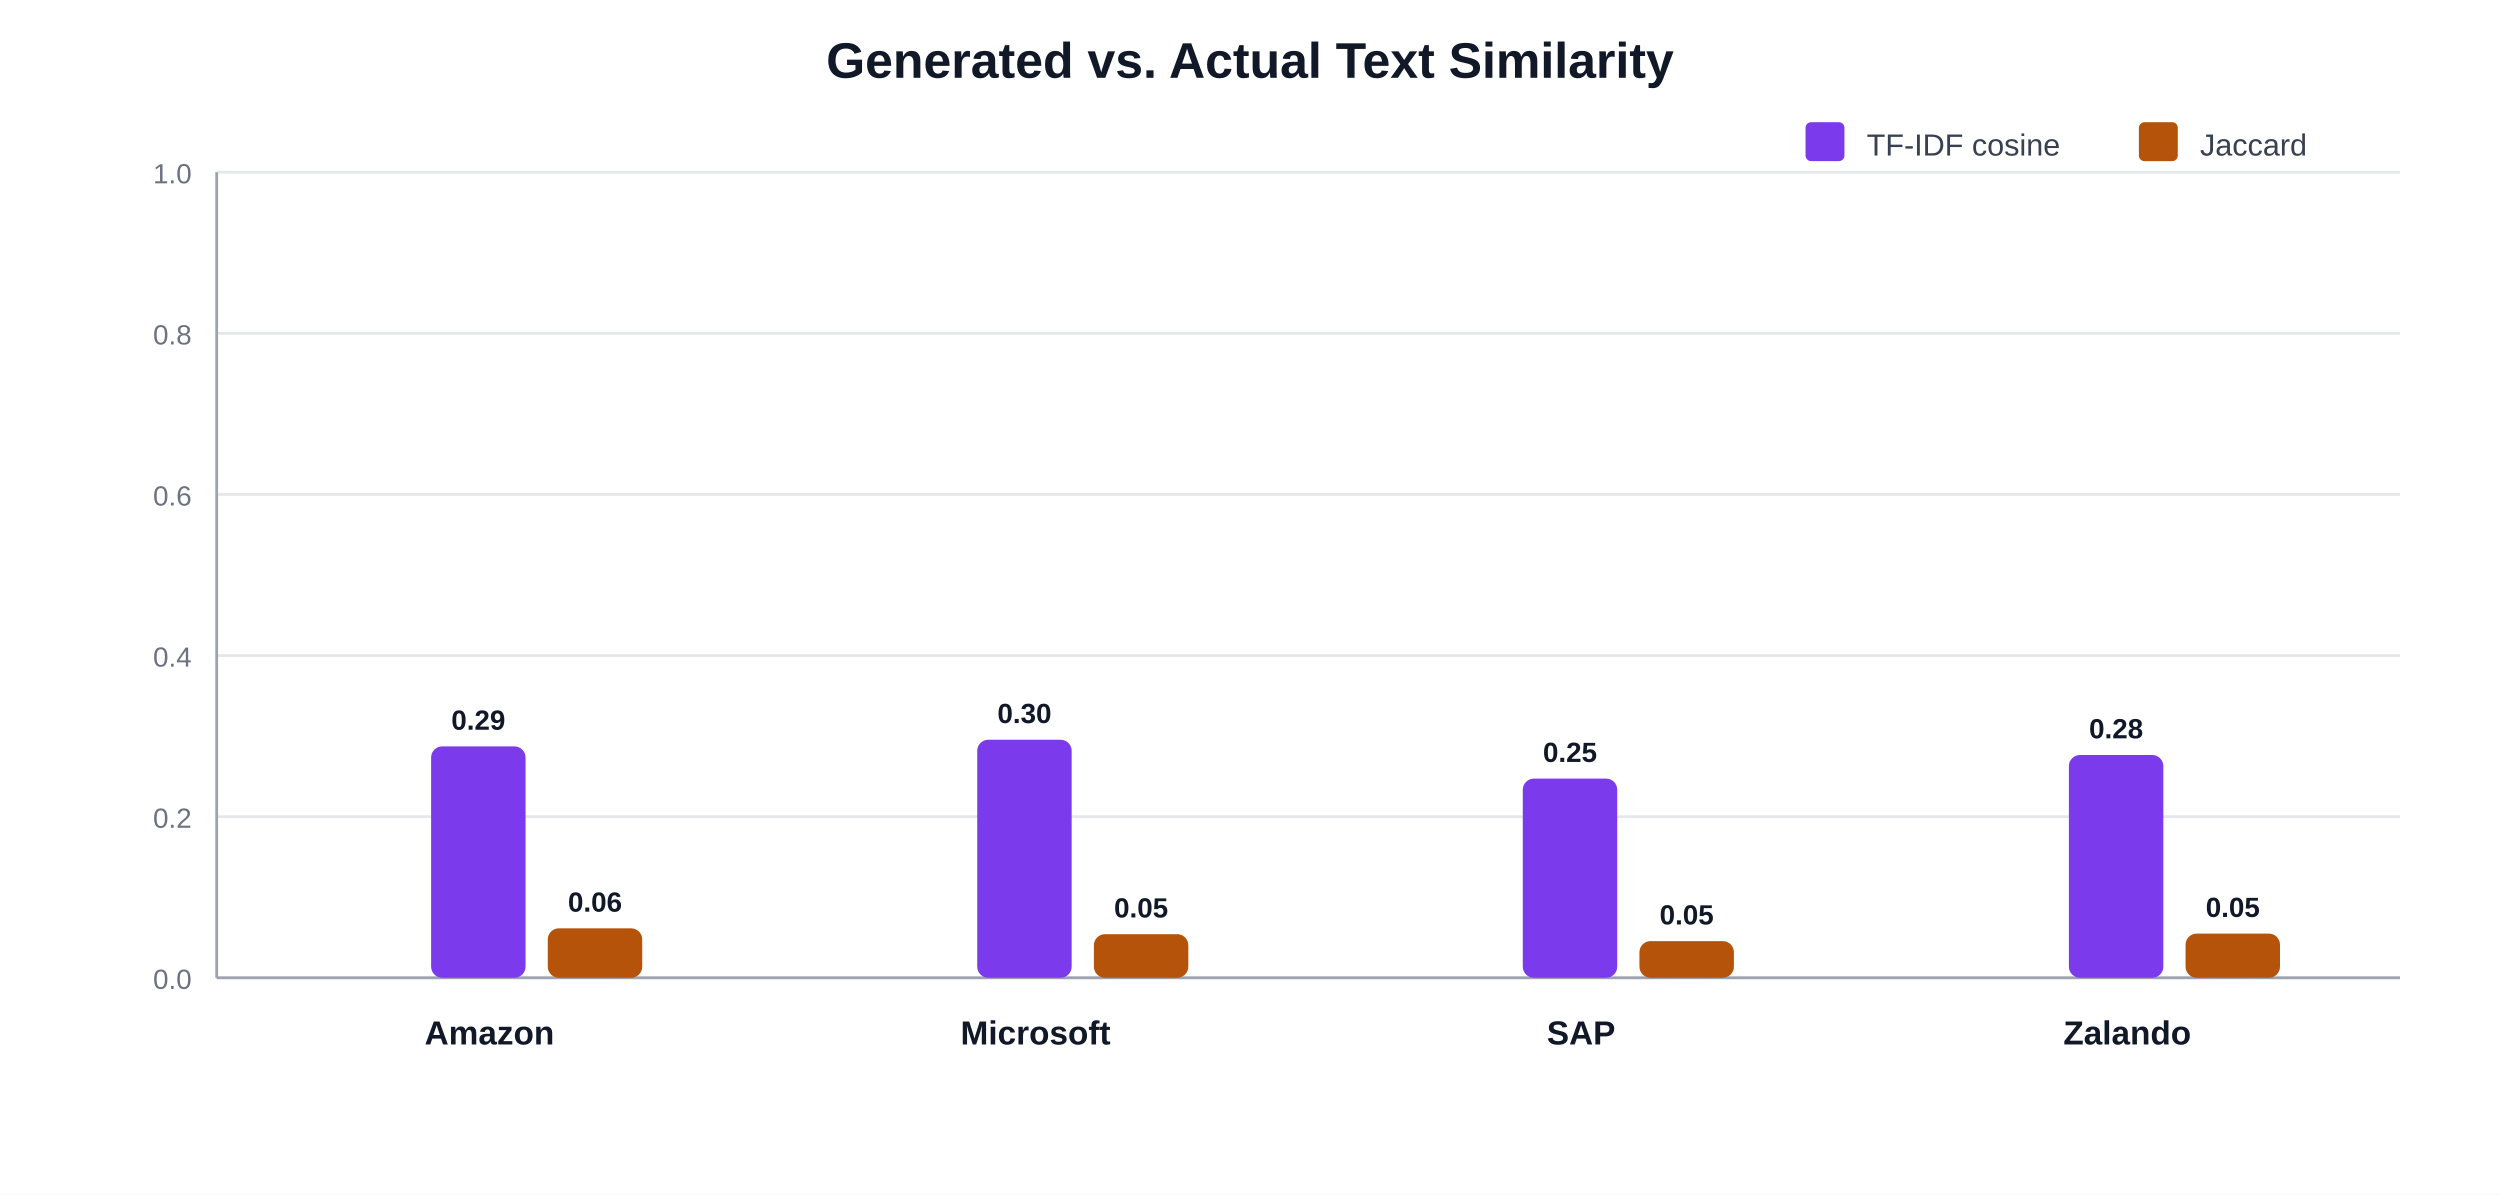
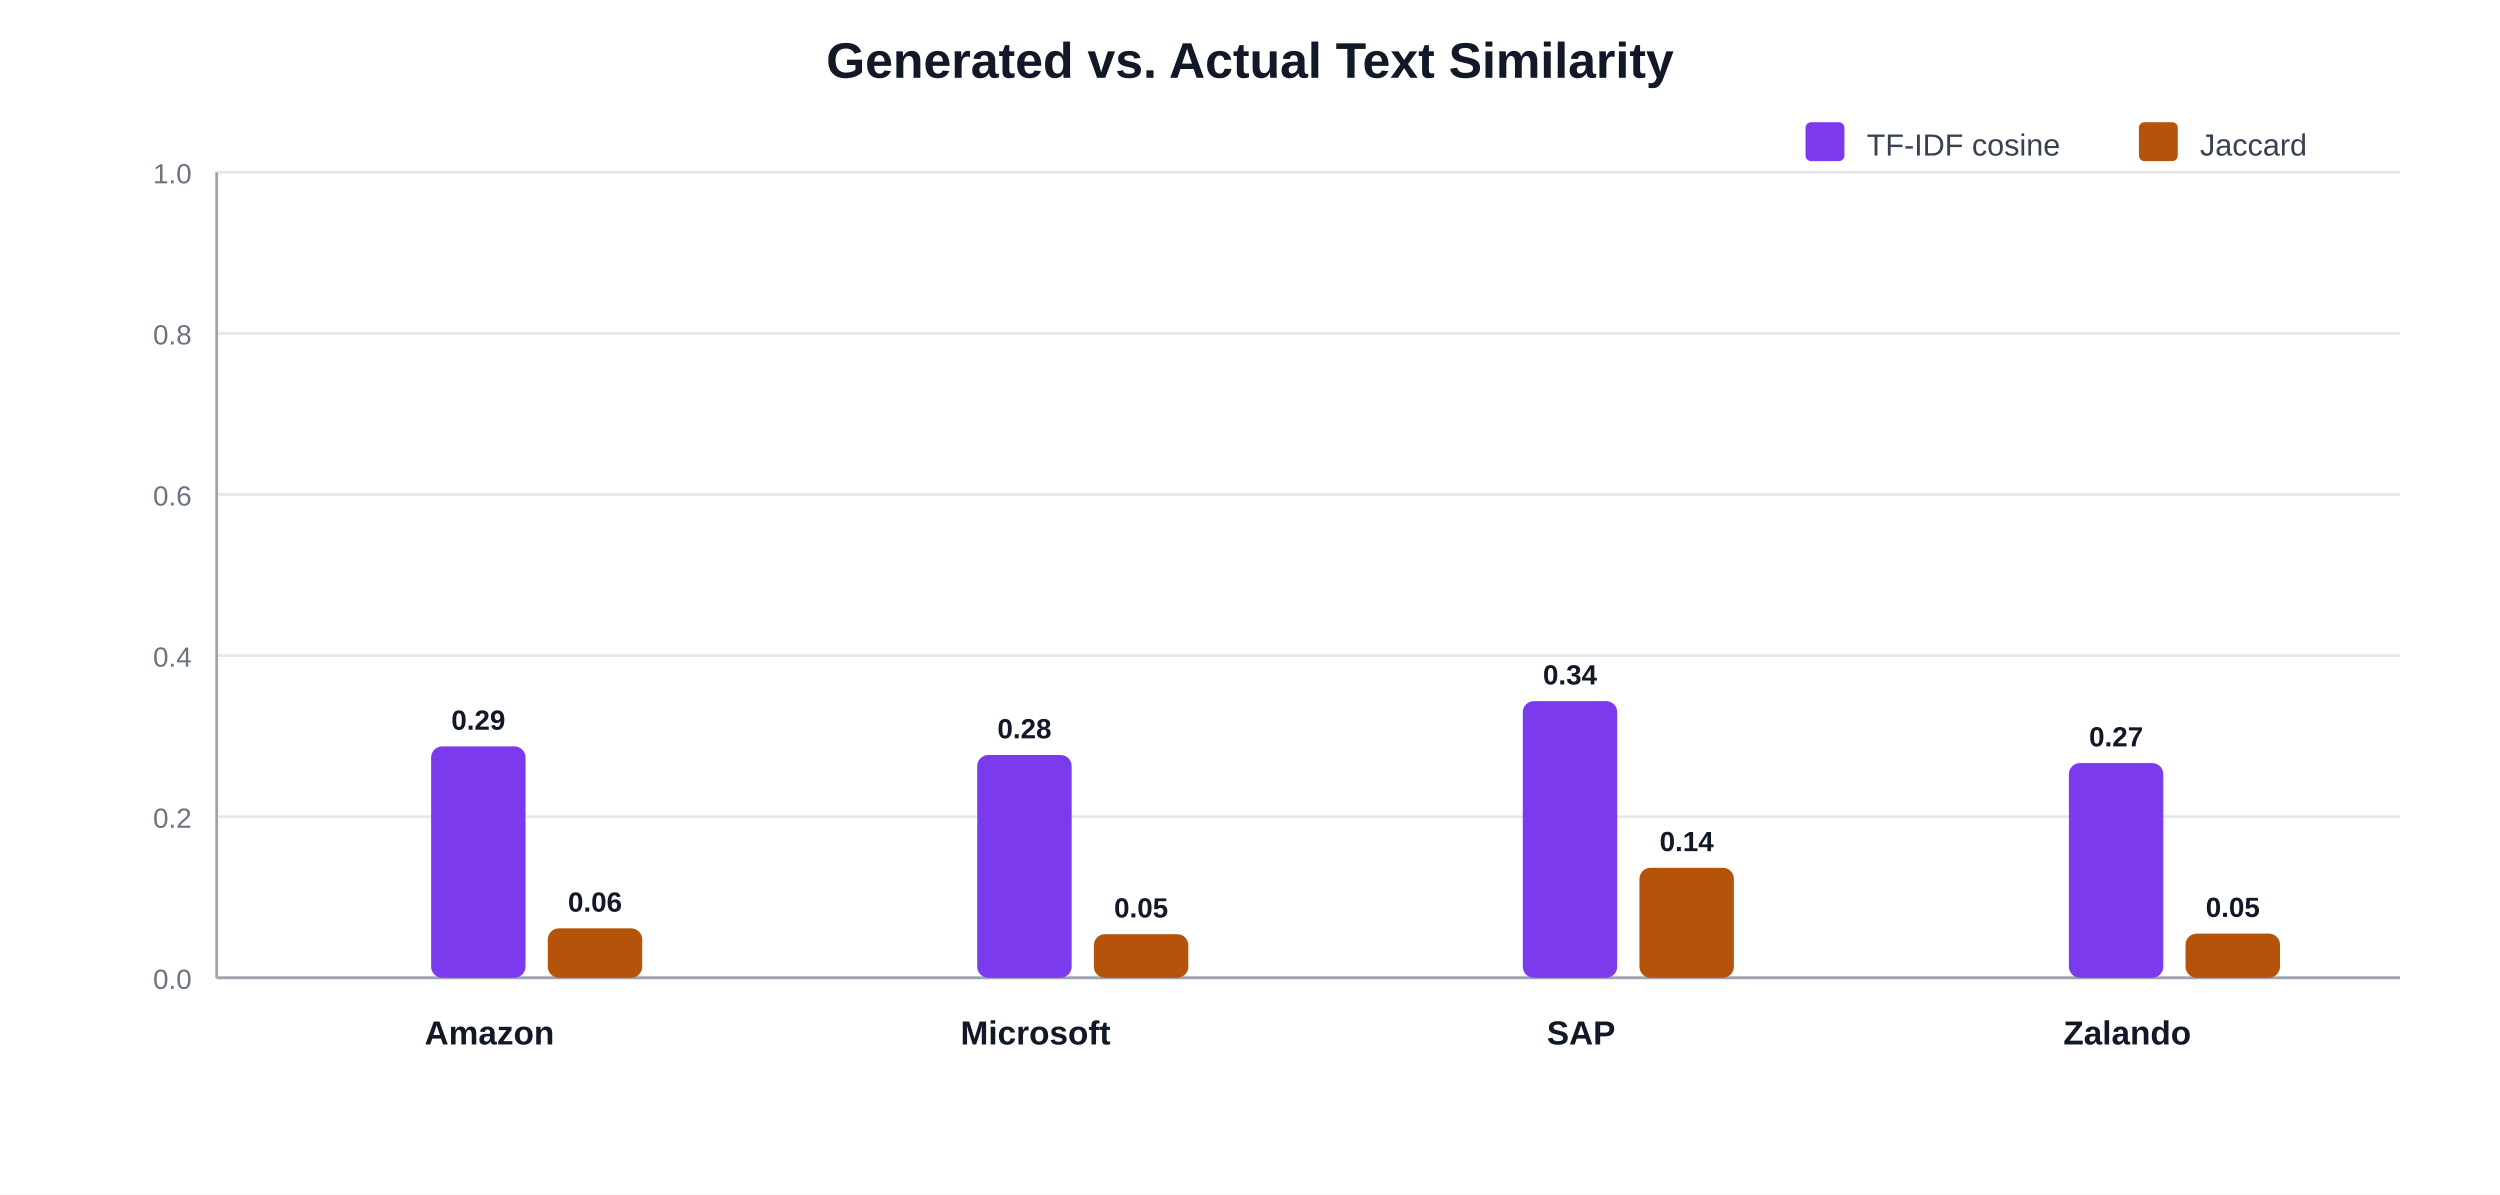
<svg xmlns="http://www.w3.org/2000/svg" width="900" height="430" viewBox="0 0 900 430">
  <rect width="100%" height="100%" fill="#FFFFFF" />
  <text x="450.0" y="28.0" font-family="Arial, sans-serif" font-size="18" fill="#111827" text-anchor="middle" font-weight="700">Generated vs. Actual Text Similarity</text>
  <rect x="650" y="44" width="14" height="14" rx="2" fill="#7C3AED" />
  <text x="672.0" y="56.0" font-family="Arial, sans-serif" font-size="11" fill="#374151" text-anchor="start" font-weight="400">TF-IDF cosine</text>
  <rect x="770" y="44" width="14" height="14" rx="2" fill="#B45309" />
  <text x="792.0" y="56.0" font-family="Arial, sans-serif" font-size="11" fill="#374151" text-anchor="start" font-weight="400">Jaccard</text>
  <line x1="78" y1="352.0" x2="864" y2="352.0" stroke="#E5E7EB" />
  <text x="69.0" y="356.0" font-family="Arial, sans-serif" font-size="10" fill="#6B7280" text-anchor="end" font-weight="400">0.0</text>
  <line x1="78" y1="294.0" x2="864" y2="294.0" stroke="#E5E7EB" />
  <text x="69.0" y="298.0" font-family="Arial, sans-serif" font-size="10" fill="#6B7280" text-anchor="end" font-weight="400">0.2</text>
  <line x1="78" y1="236.0" x2="864" y2="236.0" stroke="#E5E7EB" />
  <text x="69.0" y="240.0" font-family="Arial, sans-serif" font-size="10" fill="#6B7280" text-anchor="end" font-weight="400">0.4</text>
  <line x1="78" y1="178.0" x2="864" y2="178.0" stroke="#E5E7EB" />
  <text x="69.0" y="182.0" font-family="Arial, sans-serif" font-size="10" fill="#6B7280" text-anchor="end" font-weight="400">0.6</text>
  <line x1="78" y1="120.0" x2="864" y2="120.0" stroke="#E5E7EB" />
  <text x="69.0" y="124.0" font-family="Arial, sans-serif" font-size="10" fill="#6B7280" text-anchor="end" font-weight="400">0.8</text>
  <line x1="78" y1="62.0" x2="864" y2="62.0" stroke="#E5E7EB" />
  <text x="69.0" y="66.0" font-family="Arial, sans-serif" font-size="10" fill="#6B7280" text-anchor="end" font-weight="400">1.0</text>
  <line x1="78" y1="62" x2="78" y2="352" stroke="#9CA3AF" />
  <line x1="78" y1="352" x2="864" y2="352" stroke="#9CA3AF" />
  <rect x="155.2" y="268.7" width="34" height="83.3" rx="4" fill="#7C3AED" />
  <text x="172.2" y="262.7" font-family="Arial, sans-serif" font-size="10" fill="#111827" text-anchor="middle" font-weight="700">0.29</text>
  <rect x="197.2" y="334.2" width="34" height="17.8" rx="4" fill="#B45309" />
  <text x="214.2" y="328.2" font-family="Arial, sans-serif" font-size="10" fill="#111827" text-anchor="middle" font-weight="700">0.06</text>
  <text x="176.2" y="376.0" font-family="Arial, sans-serif" font-size="12" fill="#111827" text-anchor="middle" font-weight="700">Amazon</text>
-   <rect x="351.8" y="266.3" width="34" height="85.7" rx="4" fill="#7C3AED" />
-   <text x="368.8" y="260.3" font-family="Arial, sans-serif" font-size="10" fill="#111827" text-anchor="middle" font-weight="700">0.30</text>
+   <rect x="351.8" y="271.8" width="34" height="80.2" rx="4" fill="#7C3AED" />
+   <text x="368.8" y="265.8" font-family="Arial, sans-serif" font-size="10" fill="#111827" text-anchor="middle" font-weight="700">0.28</text>
  <rect x="393.8" y="336.3" width="34" height="15.7" rx="4" fill="#B45309" />
  <text x="410.8" y="330.3" font-family="Arial, sans-serif" font-size="10" fill="#111827" text-anchor="middle" font-weight="700">0.05</text>
  <text x="372.8" y="376.0" font-family="Arial, sans-serif" font-size="12" fill="#111827" text-anchor="middle" font-weight="700">Microsoft</text>
-   <rect x="548.2" y="280.3" width="34" height="71.7" rx="4" fill="#7C3AED" />
-   <text x="565.2" y="274.3" font-family="Arial, sans-serif" font-size="10" fill="#111827" text-anchor="middle" font-weight="700">0.25</text>
-   <rect x="590.2" y="338.8" width="34" height="13.2" rx="4" fill="#B45309" />
-   <text x="607.2" y="332.8" font-family="Arial, sans-serif" font-size="10" fill="#111827" text-anchor="middle" font-weight="700">0.05</text>
+   <rect x="548.2" y="252.4" width="34" height="99.6" rx="4" fill="#7C3AED" />
+   <text x="565.2" y="246.4" font-family="Arial, sans-serif" font-size="10" fill="#111827" text-anchor="middle" font-weight="700">0.34</text>
+   <rect x="590.2" y="312.4" width="34" height="39.6" rx="4" fill="#B45309" />
+   <text x="607.2" y="306.4" font-family="Arial, sans-serif" font-size="10" fill="#111827" text-anchor="middle" font-weight="700">0.14</text>
  <text x="569.2" y="376.0" font-family="Arial, sans-serif" font-size="12" fill="#111827" text-anchor="middle" font-weight="700">SAP</text>
-   <rect x="744.8" y="271.8" width="34" height="80.2" rx="4" fill="#7C3AED" />
-   <text x="761.8" y="265.8" font-family="Arial, sans-serif" font-size="10" fill="#111827" text-anchor="middle" font-weight="700">0.28</text>
+   <rect x="744.8" y="274.7" width="34" height="77.3" rx="4" fill="#7C3AED" />
+   <text x="761.8" y="268.7" font-family="Arial, sans-serif" font-size="10" fill="#111827" text-anchor="middle" font-weight="700">0.27</text>
  <rect x="786.8" y="336.1" width="34" height="15.9" rx="4" fill="#B45309" />
  <text x="803.8" y="330.1" font-family="Arial, sans-serif" font-size="10" fill="#111827" text-anchor="middle" font-weight="700">0.05</text>
  <text x="765.8" y="376.0" font-family="Arial, sans-serif" font-size="12" fill="#111827" text-anchor="middle" font-weight="700">Zalando</text>
</svg>
